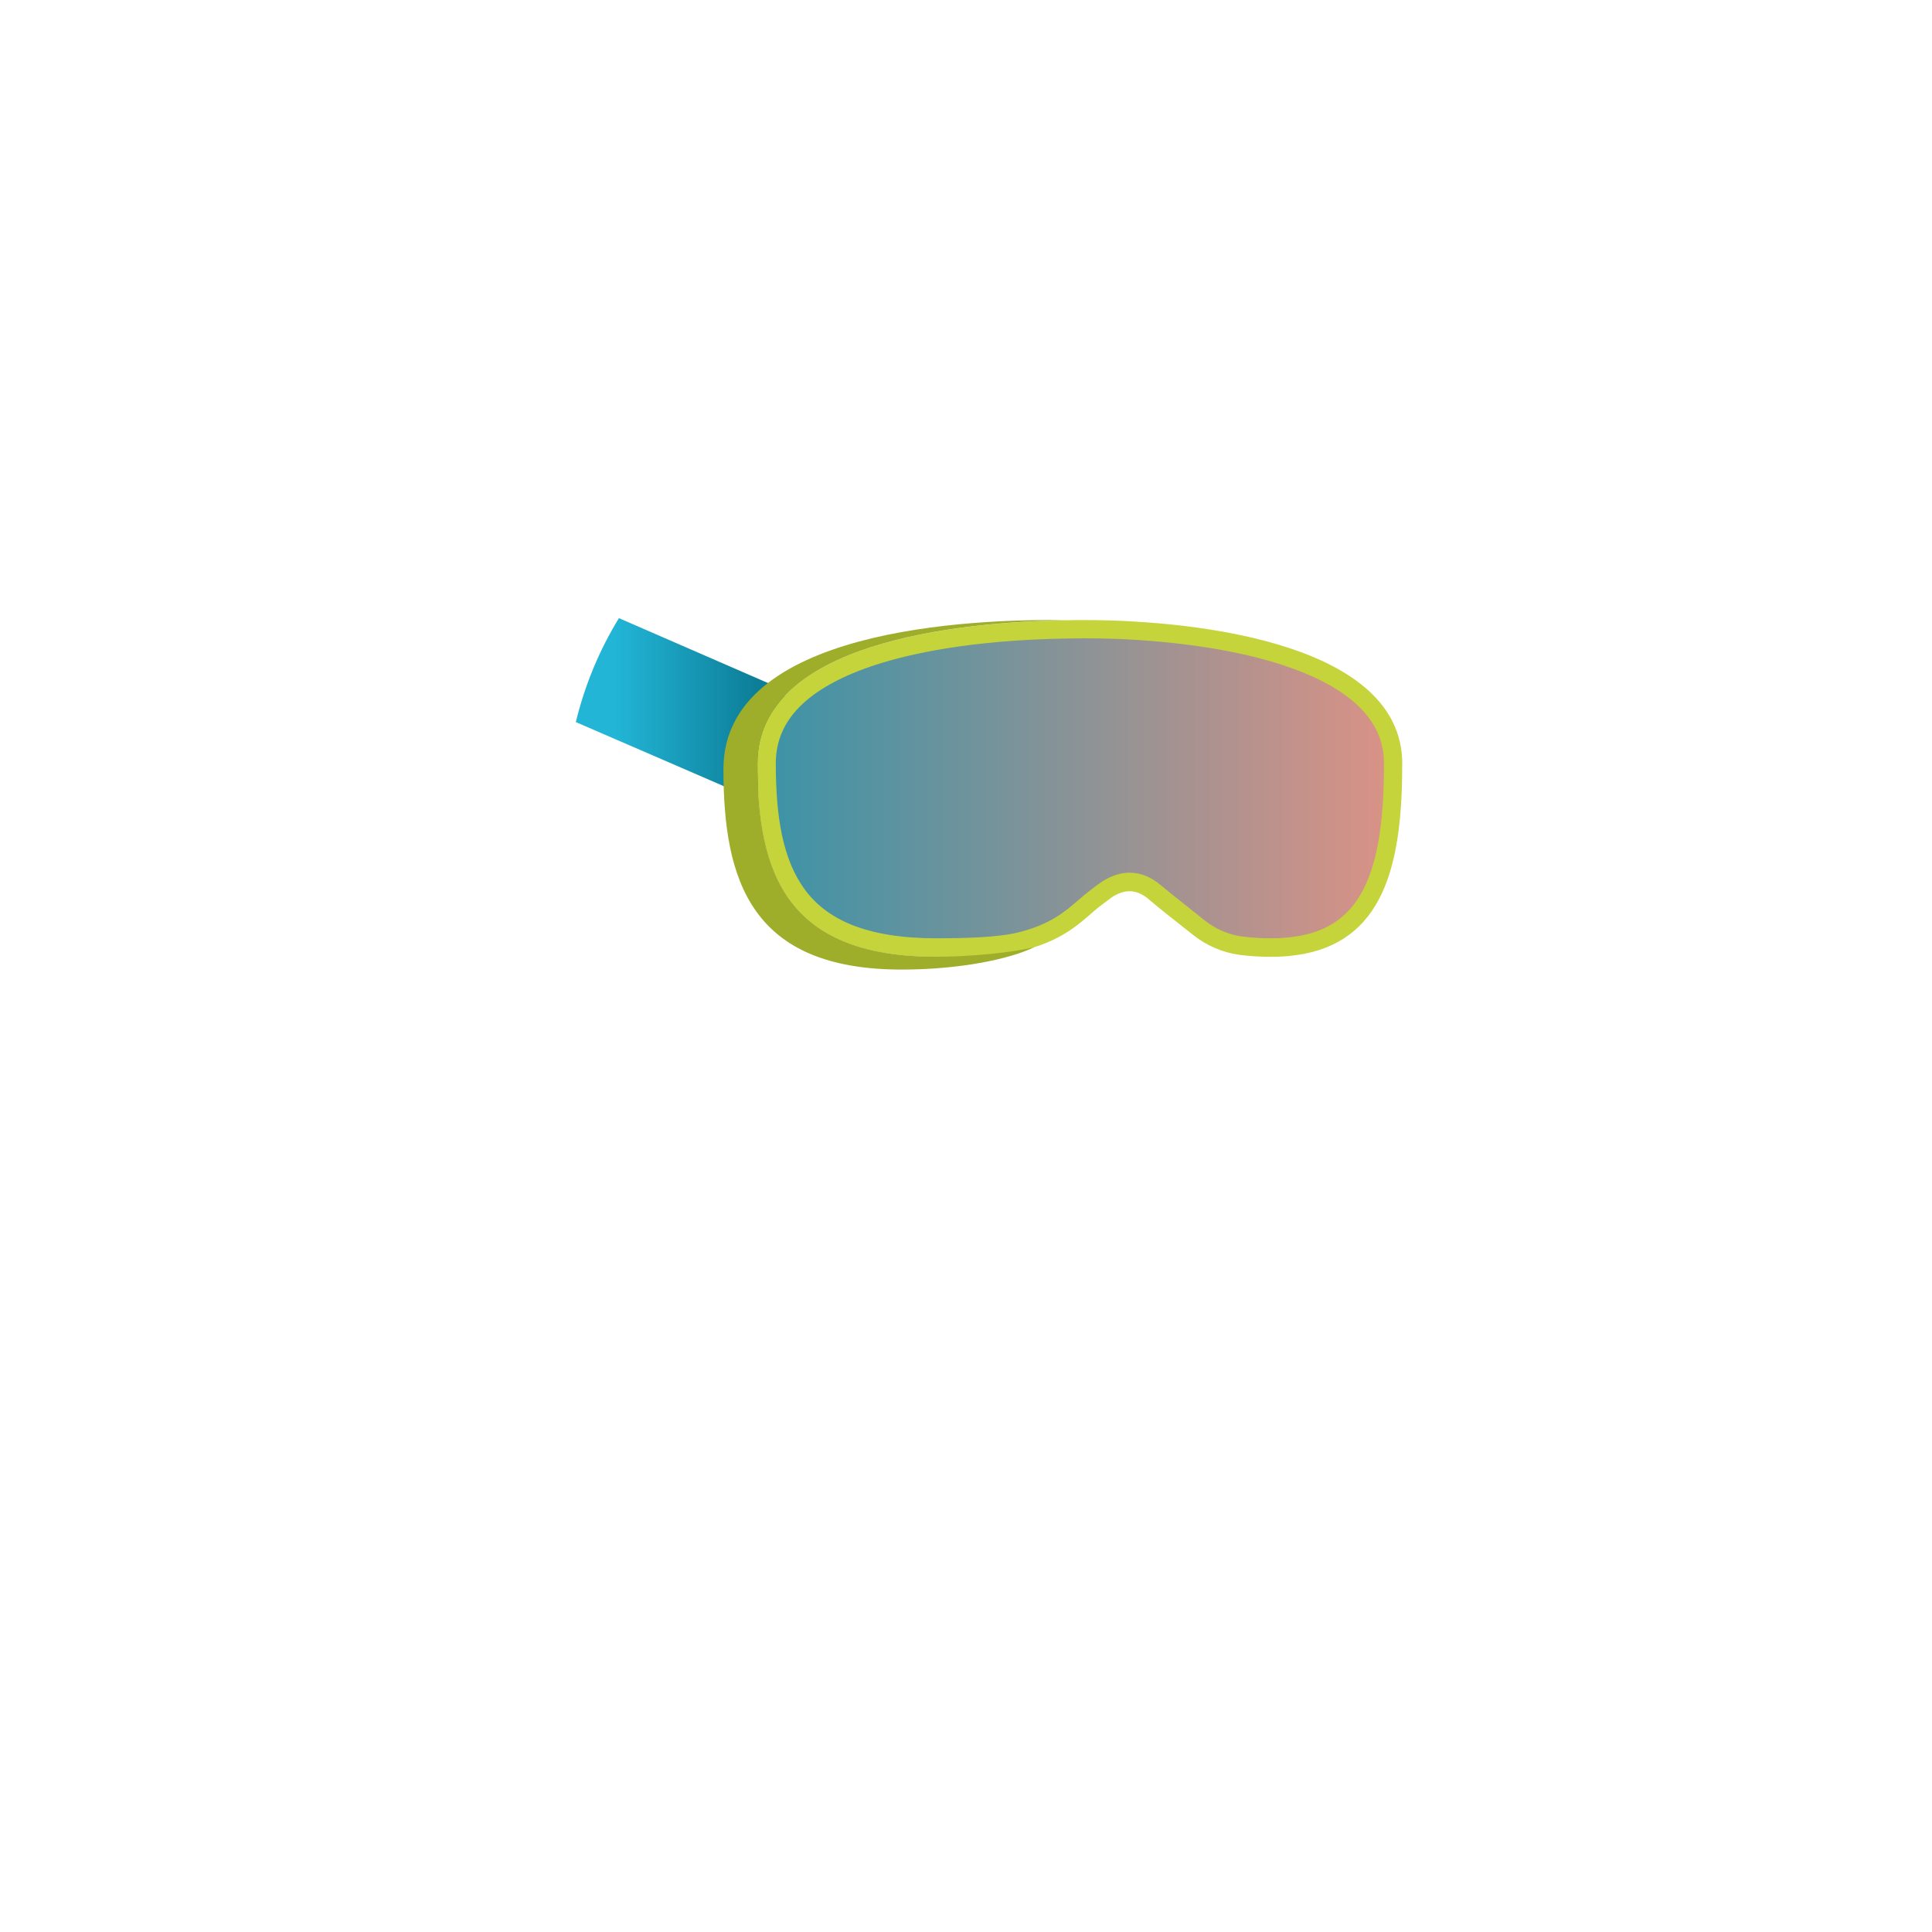
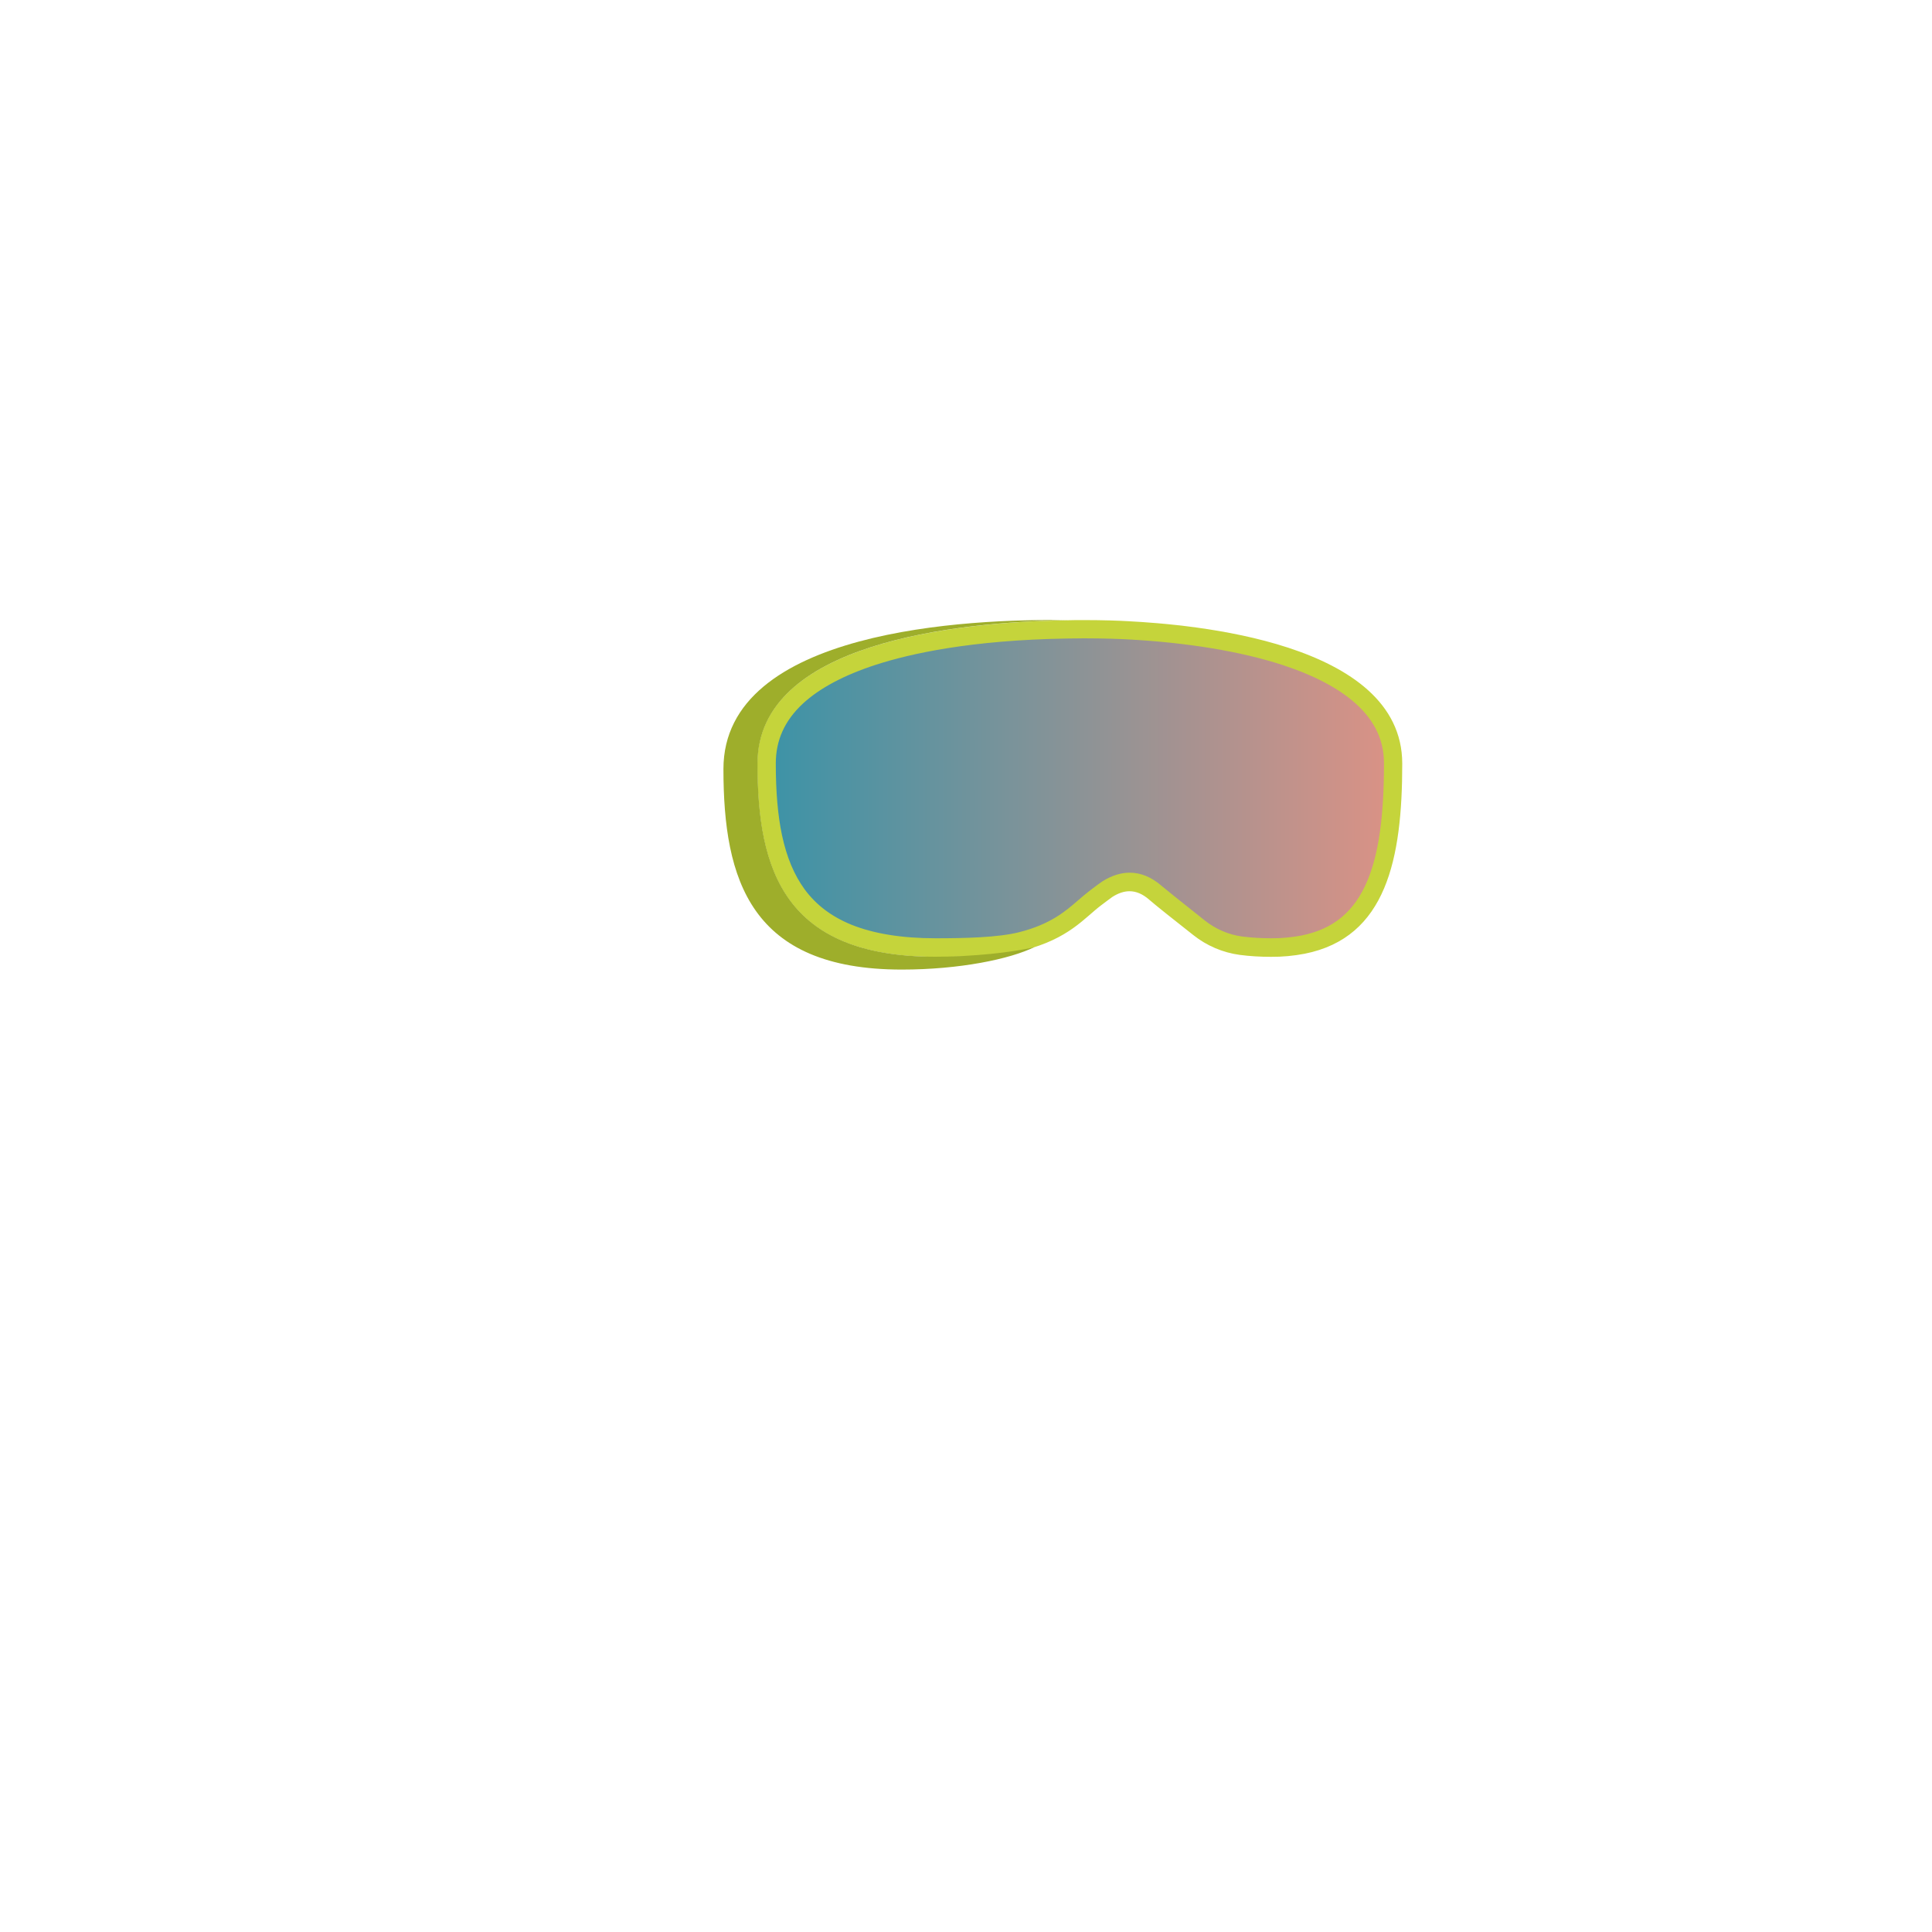
<svg xmlns="http://www.w3.org/2000/svg" version="1.1" id="asset" x="0px" y="0px" viewBox="0 0 2000 2000" enable-background="new 0 0 2000 2000" xml:space="preserve">
-   <g>
-     <linearGradient id="SVGID_1_" gradientUnits="userSpaceOnUse" x1="596.12" y1="1265.895" x2="813.66" y2="1265.895" gradientTransform="matrix(1 0 0 -1 0 2000)">
-       <stop offset="0.19" style="stop-color:#22B5D6" />
-       <stop offset="0.86" style="stop-color:#0D7E98" />
-     </linearGradient>
-     <path fill="url(#SVGID_1_)" d="M813.7,715.2l-30.8,113.2l-186.8-80.9c9.2-38,24.2-74.3,44.6-107.6L813.7,715.2z" />
-     <linearGradient id="SVGID_2_" gradientUnits="userSpaceOnUse" x1="793.69" y1="1183.902" x2="1442.27" y2="1183.902" gradientTransform="matrix(1 0 0 -1 0 2000)">
+   <g id="green-ski-goggles">
+     <linearGradient id="SVGID_1_" gradientUnits="userSpaceOnUse" x1="793.69" y1="1183.902" x2="1442.27" y2="1183.902" gradientTransform="matrix(1 0 0 -1 0 2000)">
      <stop offset="0" style="stop-color:#0B7891;stop-opacity:0.8" />
      <stop offset="1" style="stop-color:#D27767;stop-opacity:0.8" />
    </linearGradient>
-     <path fill="url(#SVGID_2_)" d="M1315.8,980.9c-10.4,0-20.7-0.6-31-1.9c-15.9-2.2-30.9-8.6-43.5-18.6c-24.8-19.6-40-31.8-45.2-36.3  c-8.5-7.4-17.5-11.1-26.6-11.1c-7.5,0-15,2.4-22.8,7.4l-0.2,0.1l-0.2,0.1c-3.2,2.2-5.9,4.3-8.8,6.5c-1.1,0.8-2.2,1.7-3.3,2.5  c-3.9,2.9-7.5,6.1-11.4,9.5c-14.3,12.4-30.6,26.5-65.2,35.3c-22.9,5.8-57.7,6.6-88.8,6.6c-69.4,0-116.3-17.8-143.3-54.5  c-22-29.9-31.8-71.8-31.8-135.9c0-26.9,10.1-49.3,30.9-68.7c18.4-17.2,45.2-31.5,79.6-42.6c65.4-21.1,144.9-26.7,200.2-27.6  c5.8-0.1,11.7-0.2,17.5-0.2c22.4,0,38.6,0.7,46.3,1.1c62.6,3.3,118.8,12.7,162.6,27c74,24.2,111.5,61.5,111.5,111  c0,56.4-5.7,96.2-18,125.3c-14.6,34.6-39.3,54.9-75.3,62.1C1338,980,1326.9,981,1315.8,980.9z" />
-     <path fill="#C5D43B" d="M1121.8,660.8c22.2,0,38.2,0.7,45.8,1.1c61.8,3.3,117.2,12.5,160.1,26.5c32.7,10.7,58.3,24.2,75.8,40  c19.6,17.7,29.2,37.9,29.2,61.9c0,55.1-5.5,93.7-17.3,121.7c-13.5,31.9-35.2,49.9-68.4,56.5c-10.3,1.9-20.7,2.9-31.2,2.8  c-10,0-19.9-0.6-29.8-1.8c-14.2-1.9-27.6-7.7-38.9-16.7c-30.7-24.3-41.3-33-44.9-36c-10.3-8.9-21.3-13.4-32.8-13.4  c-9.2,0-18.6,3-27.9,8.8l-0.3,0.2l-0.3,0.2c-3.4,2.3-6.3,4.5-9.2,6.7c-1.1,0.8-2.1,1.6-3.3,2.5c-4.1,3.1-7.9,6.4-12,9.9  c-13.5,11.7-28.8,25-61.3,33.3c-21.8,5.5-56,6.3-86.5,6.3c-35.1,0-64.5-4.8-87.6-14.2c-20.4-8.4-36.1-20.3-48-36.4  c-10.9-14.9-18.6-33.3-23.5-56.2c-4.3-20.4-6.4-44.6-6.4-74.1c0-24.1,9.1-44.3,27.8-61.8c17.4-16.2,43-29.8,76-40.5  c35.5-11.5,98.5-25.5,197.4-27.1C1110.1,660.9,1116,660.9,1121.8,660.8L1121.8,660.8 M1121.7,641.9c-5.6,0-11.5,0-17.7,0.2  c-114.5,1.9-320,23.4-320,148.4c0,110.8,28.2,200,184.6,200c36.9,0,69-1.2,91.1-6.8c46.6-11.8,62.9-33.5,80-46.4  c4.2-3.1,7.7-5.9,11.8-8.8c6.1-3.9,12-5.9,17.8-5.9c6.8,0,13.6,2.8,20.4,8.8c6.3,5.5,26,21.2,45.5,36.5  c13.9,11.1,30.5,18.2,48.2,20.6c10.7,1.4,21.5,2,32.3,2c11.7,0.1,23.4-1,34.9-3.2c84.6-16.8,101-98.2,101-196.8  c0-126.8-220.5-144.1-283.1-147.4C1158.6,642.5,1142.3,641.9,1121.7,641.9L1121.7,641.9z" />
-     <path fill="#9EAE2B" d="M968.7,990.4c36.9,0,80-4.4,102.2-10c-25.3,12.4-77.3,23.3-137.4,23.3c-156.4,0-184.6-92.5-184.6-207.6  c0-144.6,255.1-155.8,355.3-154.1c-114.5,1.9-320,23.4-320,148.4C784.1,901.2,812.3,990.4,968.7,990.4z" />
+     <path fill="url(#SVGID_1_)" d="M1315.8,980.9c-10.4,0-20.7-0.6-31-1.9c-15.9-2.2-30.9-8.6-43.5-18.6c-24.8-19.6-40-31.8-45.2-36.3   c-8.5-7.4-17.5-11.1-26.6-11.1c-7.5,0-15,2.4-22.8,7.4l-0.2,0.1l-0.2,0.1c-3.2,2.2-5.9,4.3-8.8,6.5c-1.1,0.8-2.2,1.7-3.3,2.5   c-3.9,2.9-7.5,6.1-11.4,9.5c-14.3,12.4-30.6,26.5-65.2,35.3c-22.9,5.8-57.7,6.6-88.8,6.6c-69.4,0-116.3-17.8-143.3-54.5   c-22-29.9-31.8-71.8-31.8-135.9c0-26.9,10.1-49.3,30.9-68.7c18.4-17.2,45.2-31.5,79.6-42.6c65.4-21.1,144.9-26.7,200.2-27.6   c5.8-0.1,11.7-0.2,17.5-0.2c22.4,0,38.6,0.7,46.3,1.1c62.6,3.3,118.8,12.7,162.6,27c74,24.2,111.5,61.5,111.5,111   c0,56.4-5.7,96.2-18,125.3c-14.6,34.6-39.3,54.9-75.3,62.1C1338,980,1326.9,981,1315.8,980.9z" />
+     <path fill="#C5D43B" d="M1121.8,660.8c22.2,0,38.2,0.7,45.8,1.1c61.8,3.3,117.2,12.5,160.1,26.5c32.7,10.7,58.3,24.2,75.8,40   c19.6,17.7,29.2,37.9,29.2,61.9c0,55.1-5.5,93.7-17.3,121.7c-13.5,31.9-35.2,49.9-68.4,56.5c-10.3,1.9-20.7,2.9-31.2,2.8   c-10,0-19.9-0.6-29.8-1.8c-14.2-1.9-27.6-7.7-38.9-16.7c-30.7-24.3-41.3-33-44.9-36c-10.3-8.9-21.3-13.4-32.8-13.4   c-9.2,0-18.6,3-27.9,8.8l-0.3,0.2l-0.3,0.2c-3.4,2.3-6.3,4.5-9.2,6.7c-1.1,0.8-2.1,1.6-3.3,2.5c-4.1,3.1-7.9,6.4-12,9.9   c-13.5,11.7-28.8,25-61.3,33.3c-21.8,5.5-56,6.3-86.5,6.3c-35.1,0-64.5-4.8-87.6-14.2c-20.4-8.4-36.1-20.3-48-36.4   c-10.9-14.9-18.6-33.3-23.5-56.2c-4.3-20.4-6.4-44.6-6.4-74.1c0-24.1,9.1-44.3,27.8-61.8c17.4-16.2,43-29.8,76-40.5   c35.5-11.5,98.5-25.5,197.4-27.1C1110.1,660.9,1116,660.9,1121.8,660.8L1121.8,660.8 M1121.7,641.9c-5.6,0-11.5,0-17.7,0.2   c-114.5,1.9-320,23.4-320,148.4c0,110.8,28.2,200,184.6,200c36.9,0,69-1.2,91.1-6.8c46.6-11.8,62.9-33.5,80-46.4   c4.2-3.1,7.7-5.9,11.8-8.8c6.1-3.9,12-5.9,17.8-5.9c6.8,0,13.6,2.8,20.4,8.8c6.3,5.5,26,21.2,45.5,36.5   c13.9,11.1,30.5,18.2,48.2,20.6c10.7,1.4,21.5,2,32.3,2c11.7,0.1,23.4-1,34.9-3.2c84.6-16.8,101-98.2,101-196.8   c0-126.8-220.5-144.1-283.1-147.4C1158.6,642.5,1142.3,641.9,1121.7,641.9L1121.7,641.9z" />
+     <path fill="#9EAE2B" d="M968.7,990.4c36.9,0,80-4.4,102.2-10c-25.3,12.4-77.3,23.3-137.4,23.3c-156.4,0-184.6-92.5-184.6-207.6   c0-144.6,255.1-155.8,355.3-154.1c-114.5,1.9-320,23.4-320,148.4C784.1,901.2,812.3,990.4,968.7,990.4z" />
  </g>
</svg>
